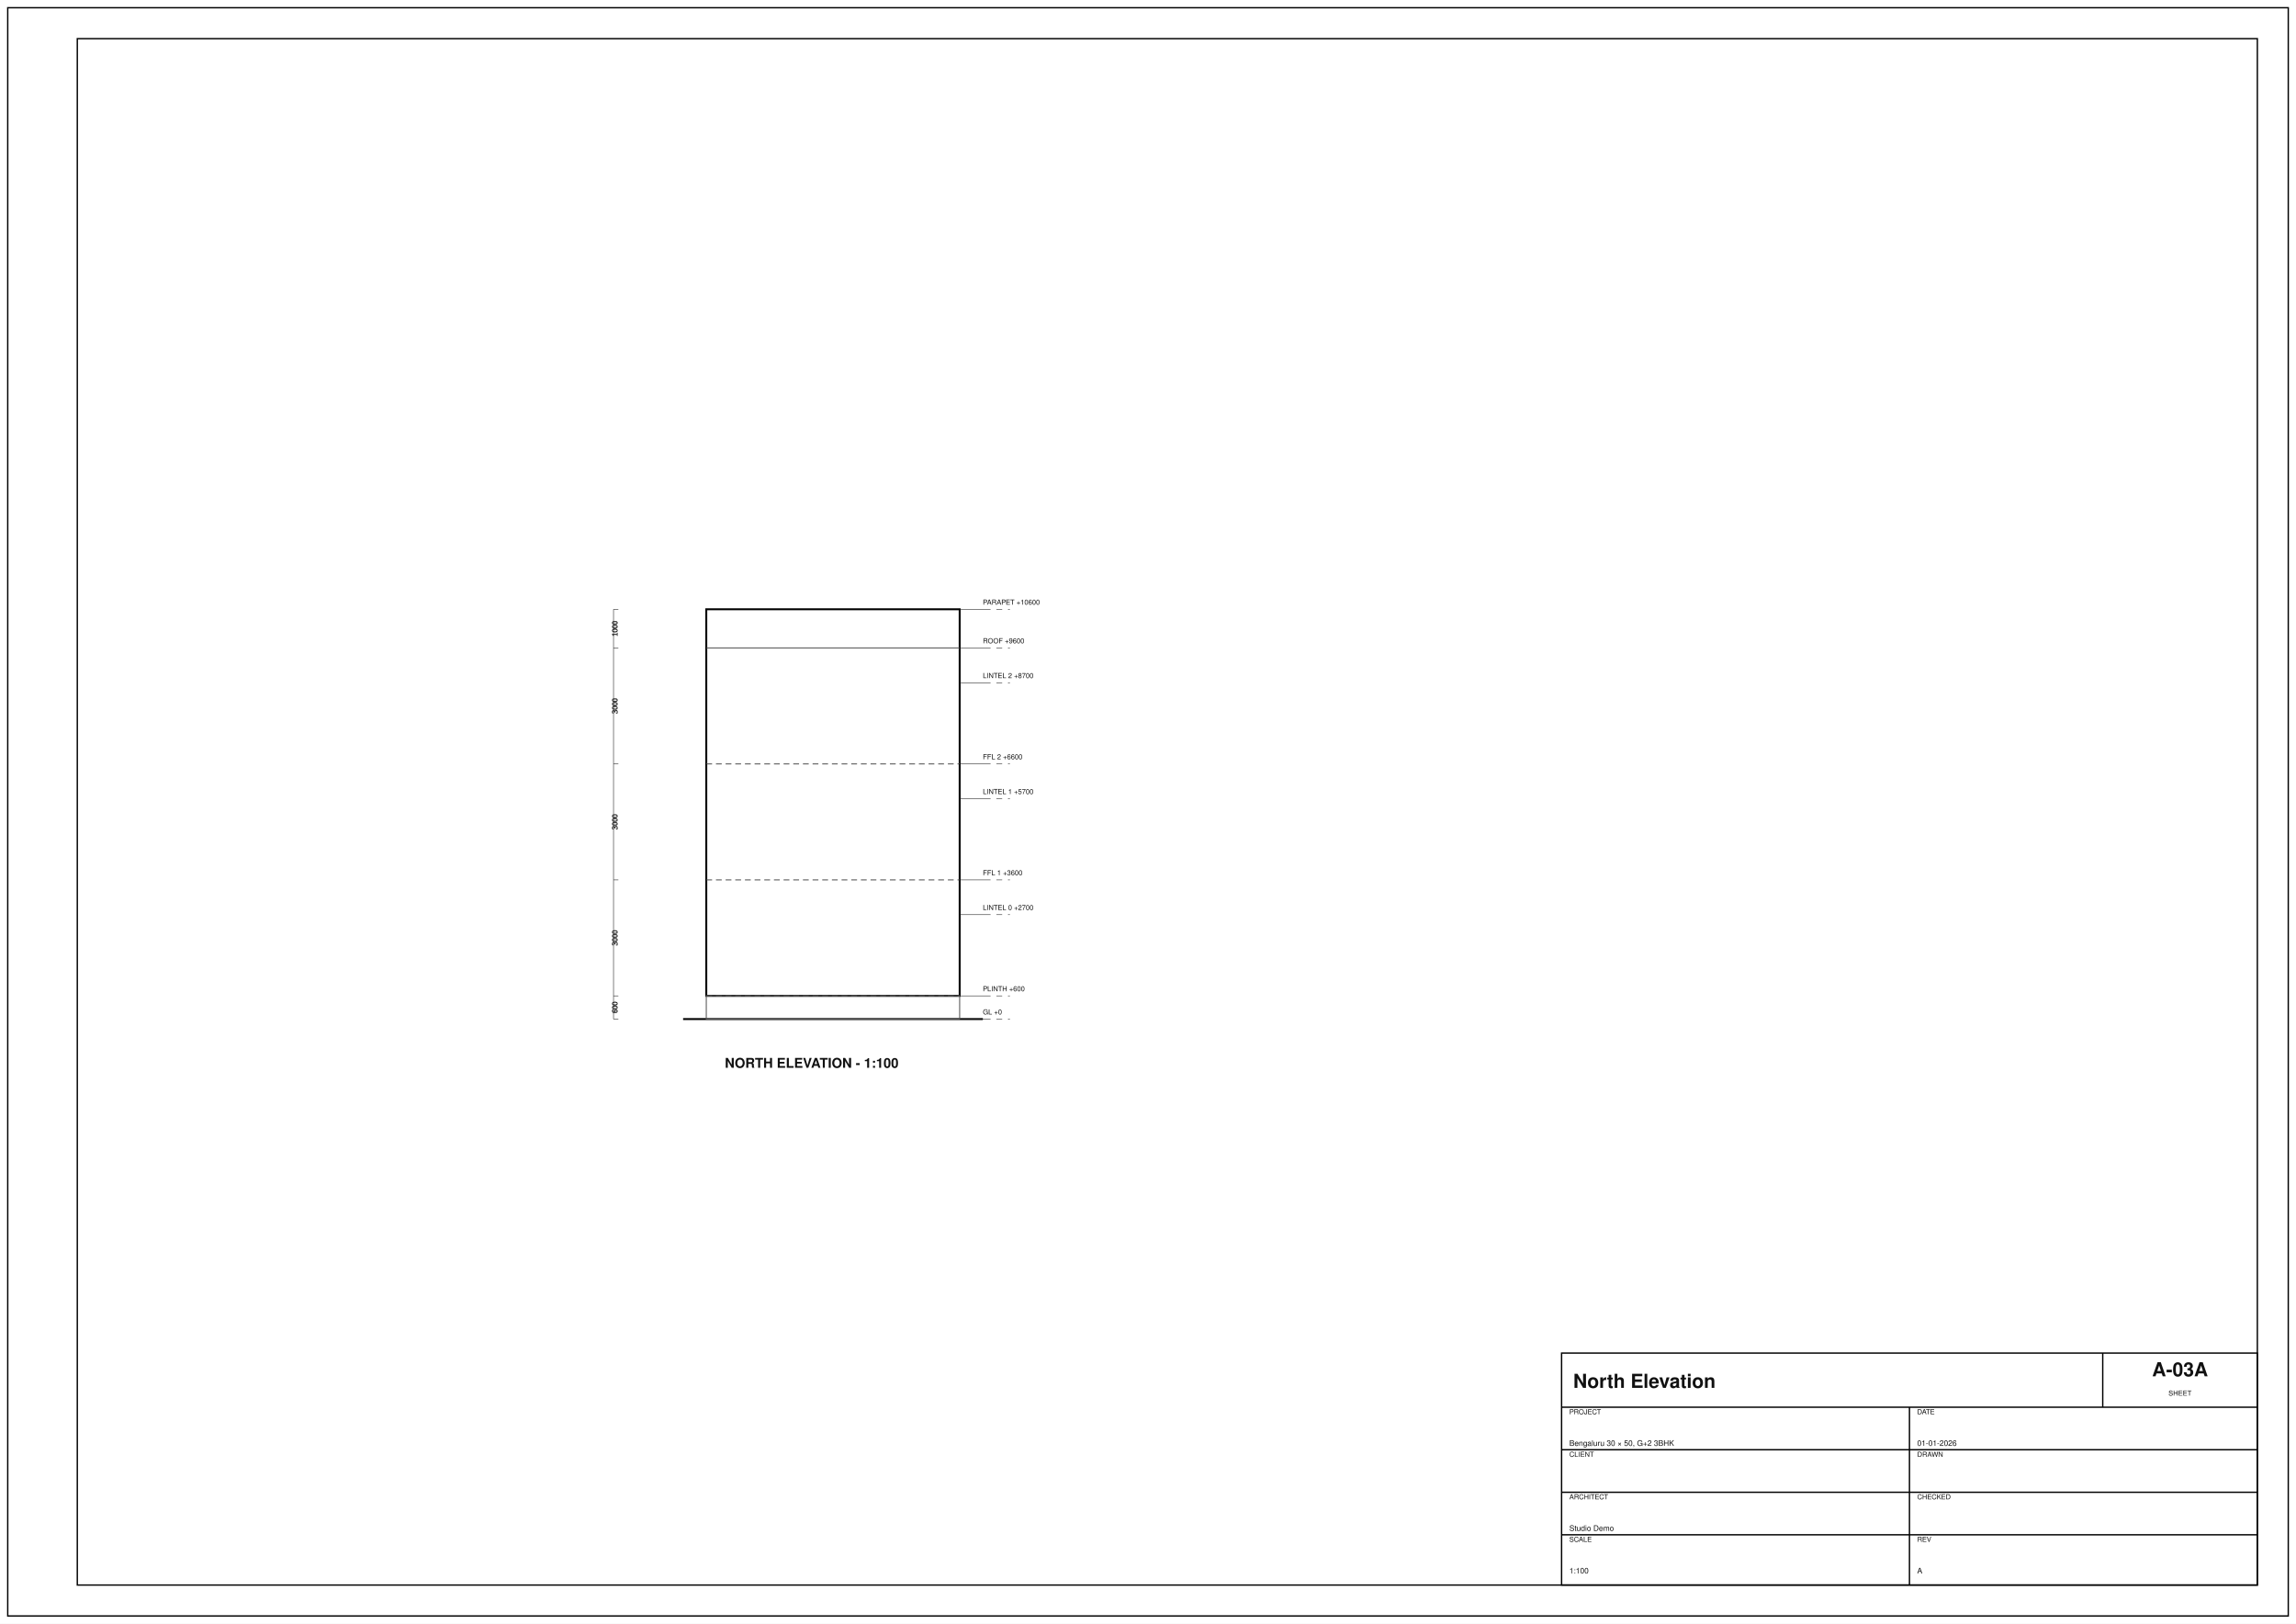
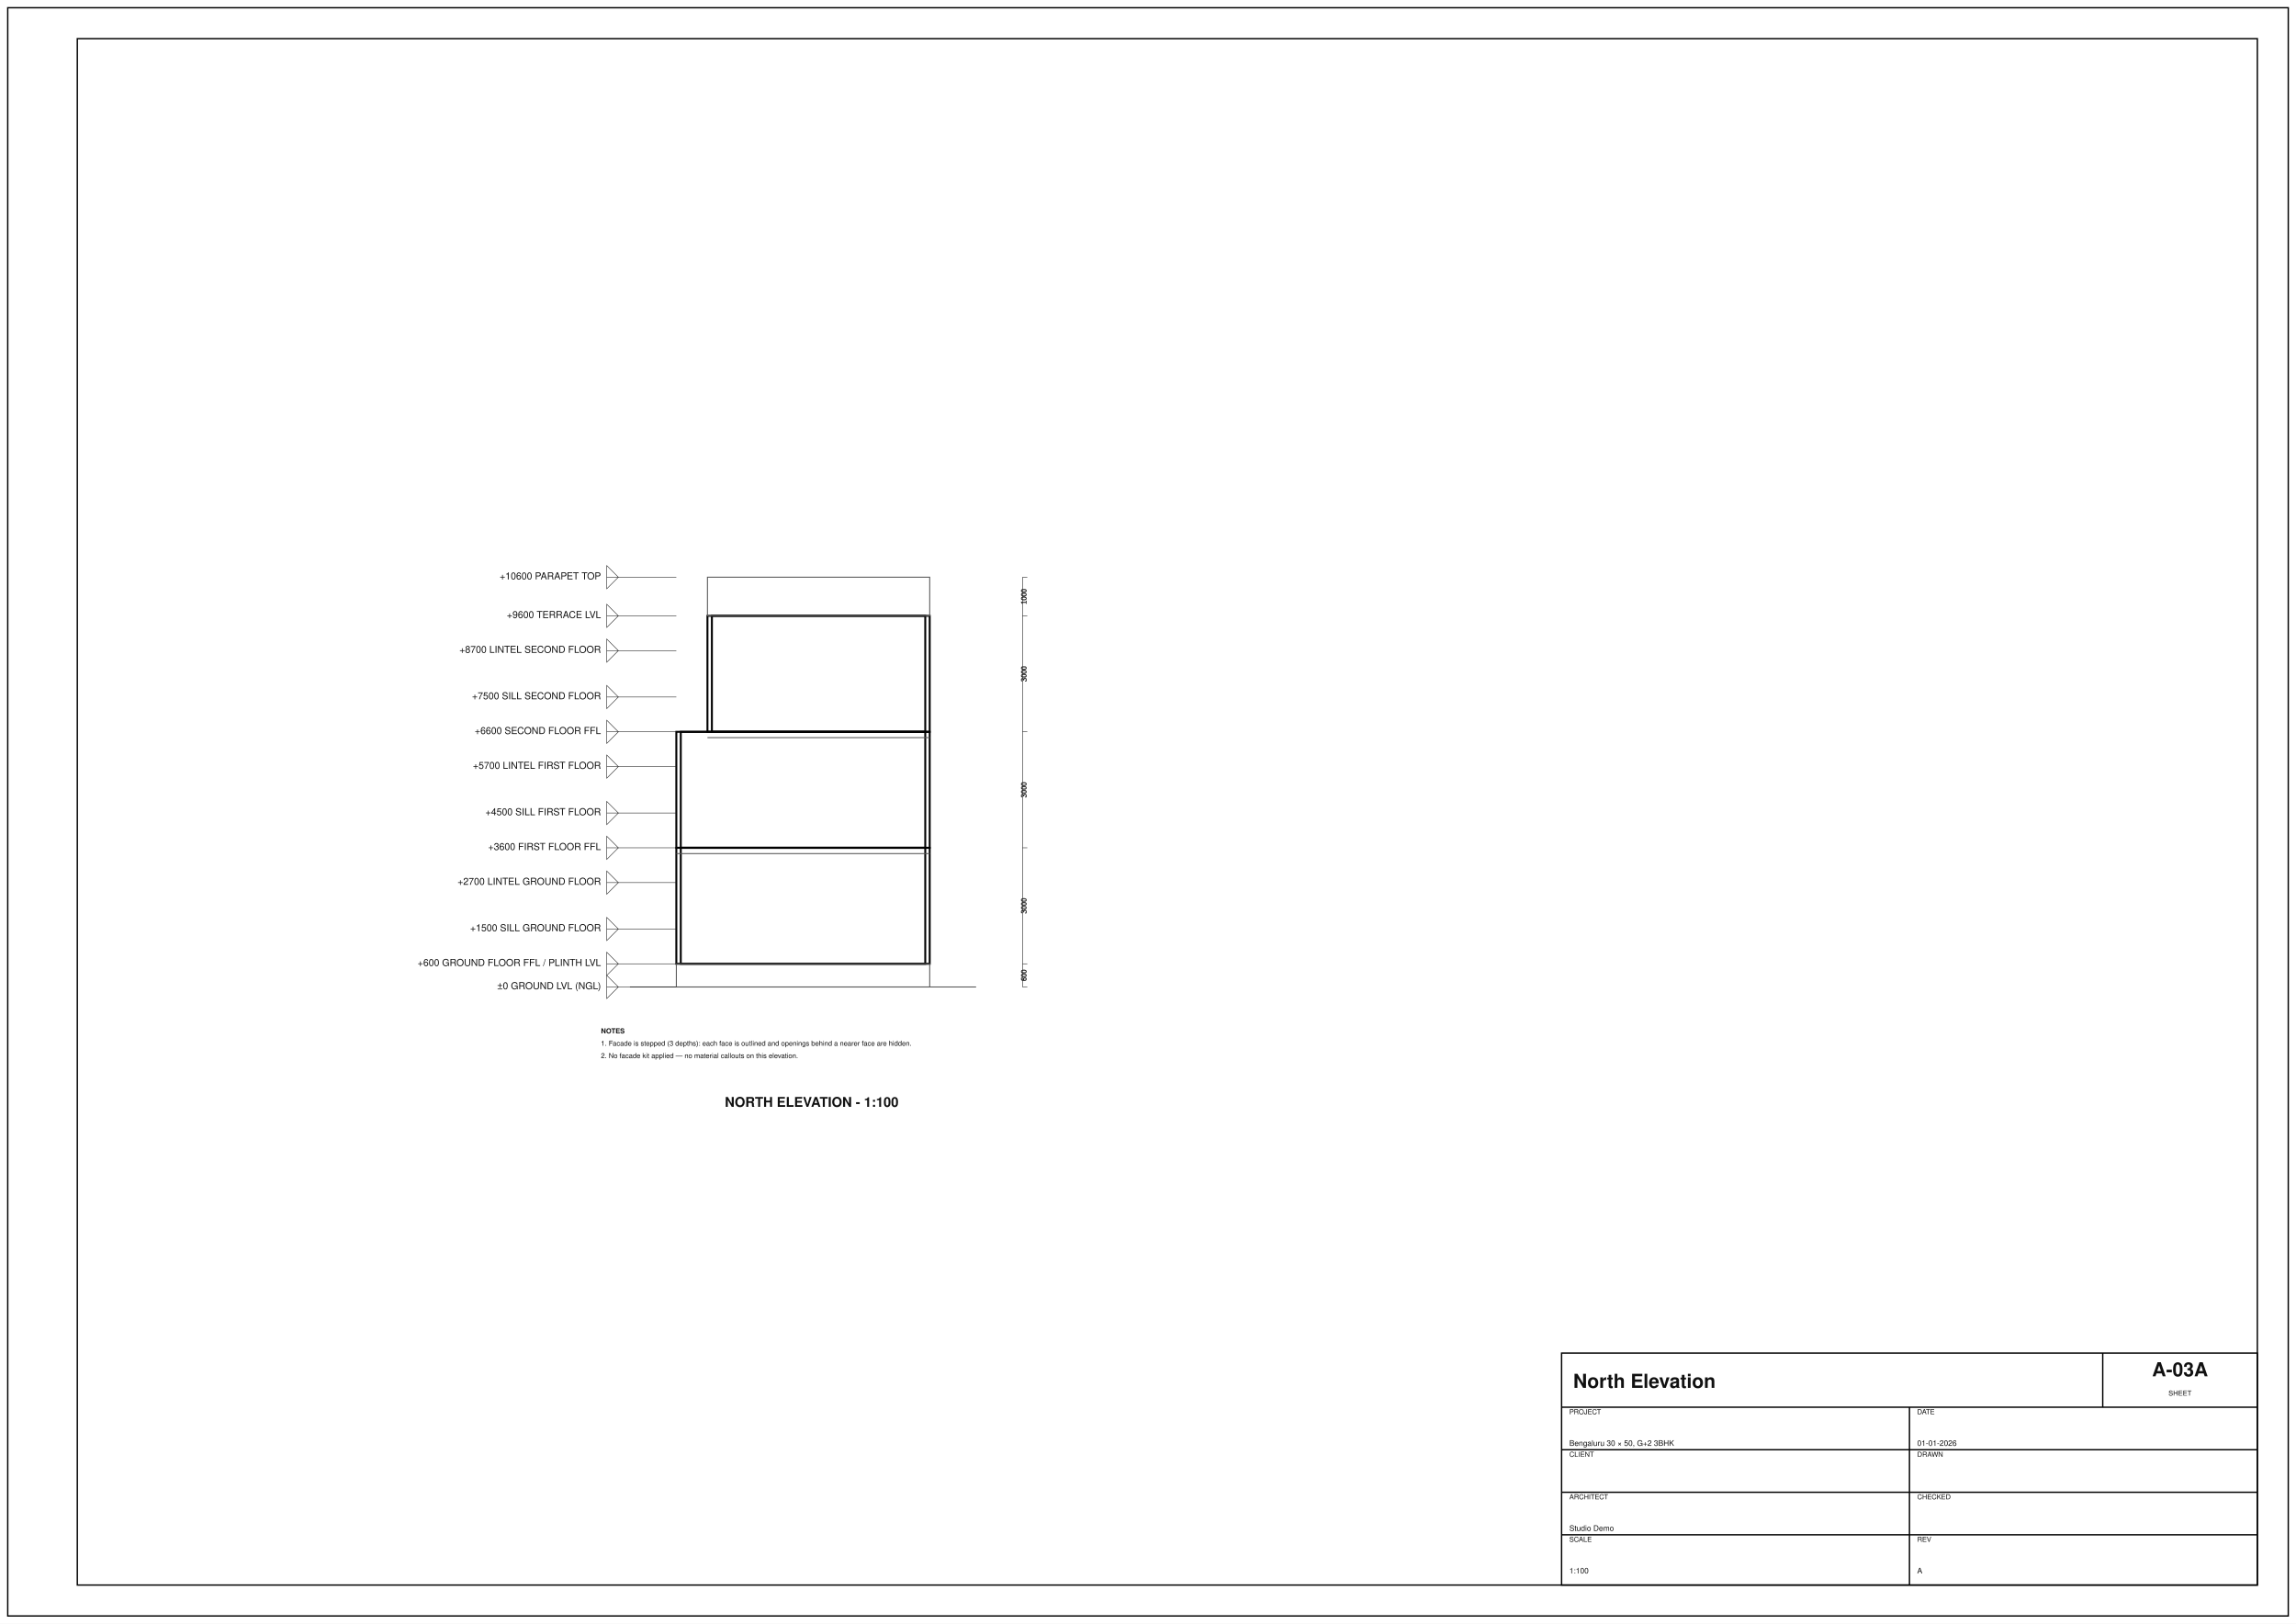
<svg xmlns="http://www.w3.org/2000/svg" width="594mm" height="420mm" viewBox="0 0 594 420" version="1.1">
  <rect x="0" y="0" width="594" height="420" fill="#ffffff" stroke="none" />
  <g id="g-frame">
    <g class="layer" data-layer="A-TEXT" stroke="#111111" stroke-width="0.180" fill="none" stroke-linecap="butt" stroke-linejoin="miter">
      <g font-family="Helvetica, Arial, sans-serif" fill="#111111" stroke="none">
        <text x="407.000" y="359.000" font-size="5.000" text-anchor="start" dominant-baseline="alphabetic" font-weight="600">North Elevation</text>
        <text x="564.000" y="356.000" font-size="5.000" text-anchor="middle" dominant-baseline="alphabetic" font-weight="600">A-03A</text>
        <text x="564.000" y="361.000" font-size="1.800" text-anchor="middle" dominant-baseline="alphabetic">SHEET</text>
        <text x="406.000" y="365.000" font-size="1.800" text-anchor="start" dominant-baseline="hanging">PROJECT</text>
        <text x="406.000" y="374.000" font-size="2.000" text-anchor="start" dominant-baseline="alphabetic">Bengaluru 30 × 50, G+2 3BHK</text>
        <text x="406.000" y="376.000" font-size="1.800" text-anchor="start" dominant-baseline="hanging">CLIENT</text>
        <text x="406.000" y="385.000" font-size="2.000" text-anchor="start" dominant-baseline="alphabetic" />
        <text x="406.000" y="387.000" font-size="1.800" text-anchor="start" dominant-baseline="hanging">ARCHITECT</text>
        <text x="406.000" y="396.000" font-size="2.000" text-anchor="start" dominant-baseline="alphabetic">Studio Demo</text>
        <text x="406.000" y="398.000" font-size="1.800" text-anchor="start" dominant-baseline="hanging">SCALE</text>
        <text x="406.000" y="407.000" font-size="2.000" text-anchor="start" dominant-baseline="alphabetic">1:100</text>
        <text x="496.000" y="365.000" font-size="1.800" text-anchor="start" dominant-baseline="hanging">DATE</text>
        <text x="496.000" y="374.000" font-size="2.000" text-anchor="start" dominant-baseline="alphabetic">01-01-2026</text>
        <text x="496.000" y="376.000" font-size="1.800" text-anchor="start" dominant-baseline="hanging">DRAWN</text>
        <text x="496.000" y="385.000" font-size="2.000" text-anchor="start" dominant-baseline="alphabetic" />
        <text x="496.000" y="387.000" font-size="1.800" text-anchor="start" dominant-baseline="hanging">CHECKED</text>
        <text x="496.000" y="396.000" font-size="2.000" text-anchor="start" dominant-baseline="alphabetic" />
        <text x="496.000" y="398.000" font-size="1.800" text-anchor="start" dominant-baseline="hanging">REV</text>
        <text x="496.000" y="407.000" font-size="2.000" text-anchor="start" dominant-baseline="alphabetic">A</text>
      </g>
    </g>
    <g class="layer" data-layer="A-TITL" stroke="#000000" stroke-width="0.350" fill="none" stroke-linecap="butt" stroke-linejoin="miter">
      <polygon points="2.000,2.000 592.000,2.000 592.000,418.000 2.000,418.000" fill="none" />
      <polygon points="20.000,10.000 584.000,10.000 584.000,410.000 20.000,410.000" fill="none" />
      <polygon points="404.000,350.000 584.000,350.000 584.000,410.000 404.000,410.000" fill="none" />
      <line x1="404.000" y1="364.000" x2="584.000" y2="364.000" />
      <line x1="544.000" y1="350.000" x2="544.000" y2="364.000" />
      <line x1="494.000" y1="364.000" x2="494.000" y2="410.000" />
      <line x1="404.000" y1="375.000" x2="494.000" y2="375.000" />
      <line x1="404.000" y1="386.000" x2="494.000" y2="386.000" />
      <line x1="404.000" y1="397.000" x2="494.000" y2="397.000" />
      <line x1="494.000" y1="375.000" x2="584.000" y2="375.000" />
      <line x1="494.000" y1="386.000" x2="584.000" y2="386.000" />
      <line x1="494.000" y1="397.000" x2="584.000" y2="397.000" />
    </g>
  </g>
  <g id="g-elev-N">
    <g class="layer" data-layer="A-WALL" stroke="#000000" stroke-width="0.500" fill="none" stroke-linecap="butt" stroke-linejoin="miter">
-       <line x1="176.725" y1="263.600" x2="254.275" y2="263.600" />
-       <polygon points="182.725,257.600 248.275,257.600 248.275,157.600 182.725,157.600" fill="none" />
+       <polygon points="174.975,249.300 240.525,249.300 240.525,219.300 174.975,219.300" fill="none" />
+       <polygon points="174.975,219.300 240.525,219.300 240.525,189.300 174.975,189.300" fill="none" />
+       <polygon points="183.025,189.300 240.525,189.300 240.525,159.300 183.025,159.300" fill="none" />
+       <polygon points="176.125,249.300 239.375,249.300 239.375,219.300 176.125,219.300" fill="none" />
+       <polygon points="176.125,219.300 239.375,219.300 239.375,189.300 176.125,189.300" fill="none" />
+       <polygon points="184.175,189.300 239.375,189.300 239.375,159.300 184.175,159.300" fill="none" />
    </g>
    <g class="layer" data-layer="A-WALL-PART" stroke="#555555" stroke-width="0.250" fill="none" stroke-linecap="butt" stroke-linejoin="miter">
-       <polygon points="182.725,263.600 248.275,263.600 248.275,257.600 182.725,257.600" fill="none" />
-       <line x1="182.725" y1="257.600" x2="248.275" y2="257.600" stroke-dasharray="1.500 1.000" />
-       <line x1="182.725" y1="227.600" x2="248.275" y2="227.600" stroke-dasharray="1.500 1.000" />
-       <line x1="182.725" y1="197.600" x2="248.275" y2="197.600" stroke-dasharray="1.500 1.000" />
-       <line x1="182.725" y1="167.600" x2="248.275" y2="167.600" />
+       <line x1="174.975" y1="220.800" x2="240.525" y2="220.800" />
+       <line x1="183.025" y1="190.800" x2="240.525" y2="190.800" />
+       <polygon points="174.975,255.300 240.525,255.300 240.525,249.300 174.975,249.300" fill="none" />
+       <line x1="162.975" y1="255.300" x2="252.525" y2="255.300" />
+       <polygon points="183.025,159.300 240.525,159.300 240.525,149.300 183.025,149.300" fill="none" />
    </g>
    <g class="layer" data-layer="A-DIM" stroke="#1a1a1a" stroke-width="0.130" fill="none" stroke-linecap="butt" stroke-linejoin="miter">
-       <line x1="248.275" y1="263.600" x2="261.275" y2="263.600" stroke-dasharray="8.000 1.500 1.500 1.500" />
-       <line x1="248.275" y1="257.600" x2="261.275" y2="257.600" stroke-dasharray="8.000 1.500 1.500 1.500" />
-       <line x1="248.275" y1="236.600" x2="261.275" y2="236.600" stroke-dasharray="8.000 1.500 1.500 1.500" />
-       <line x1="248.275" y1="227.600" x2="261.275" y2="227.600" stroke-dasharray="8.000 1.500 1.500 1.500" />
-       <line x1="248.275" y1="206.600" x2="261.275" y2="206.600" stroke-dasharray="8.000 1.500 1.500 1.500" />
-       <line x1="248.275" y1="197.600" x2="261.275" y2="197.600" stroke-dasharray="8.000 1.500 1.500 1.500" />
-       <line x1="248.275" y1="176.600" x2="261.275" y2="176.600" stroke-dasharray="8.000 1.500 1.500 1.500" />
-       <line x1="248.275" y1="167.600" x2="261.275" y2="167.600" stroke-dasharray="8.000 1.500 1.500 1.500" />
-       <line x1="248.275" y1="157.600" x2="261.275" y2="157.600" stroke-dasharray="8.000 1.500 1.500 1.500" />
-       <line x1="158.725" y1="263.600" x2="158.725" y2="157.600" />
-       <line x1="158.725" y1="263.600" x2="159.975" y2="263.600" />
-       <line x1="158.725" y1="257.600" x2="159.975" y2="257.600" />
-       <line x1="158.725" y1="227.600" x2="159.975" y2="227.600" />
-       <line x1="158.725" y1="197.600" x2="159.975" y2="197.600" />
-       <line x1="158.725" y1="167.600" x2="159.975" y2="167.600" />
-       <line x1="158.725" y1="157.600" x2="159.975" y2="157.600" />
-       <text x="159.725" y="260.600" font-size="2.000" text-anchor="middle" dominant-baseline="alphabetic" transform="rotate(-90 159.725 260.600)">600</text>
-       <text x="159.725" y="242.600" font-size="2.000" text-anchor="middle" dominant-baseline="alphabetic" transform="rotate(-90 159.725 242.600)">3000</text>
-       <text x="159.725" y="212.600" font-size="2.000" text-anchor="middle" dominant-baseline="alphabetic" transform="rotate(-90 159.725 212.600)">3000</text>
-       <text x="159.725" y="182.600" font-size="2.000" text-anchor="middle" dominant-baseline="alphabetic" transform="rotate(-90 159.725 182.600)">3000</text>
-       <text x="159.725" y="162.600" font-size="2.000" text-anchor="middle" dominant-baseline="alphabetic" transform="rotate(-90 159.725 162.600)">1000</text>
+       <line x1="156.975" y1="255.300" x2="174.975" y2="255.300" />
+       <polygon points="159.975,255.300 156.975,252.300 156.975,258.300" fill="none" />
+       <line x1="156.975" y1="249.300" x2="174.975" y2="249.300" />
+       <polygon points="159.975,249.300 156.975,246.300 156.975,252.300" fill="none" />
+       <line x1="156.975" y1="240.300" x2="174.975" y2="240.300" />
+       <polygon points="159.975,240.300 156.975,237.300 156.975,243.300" fill="none" />
+       <line x1="156.975" y1="228.300" x2="174.975" y2="228.300" />
+       <polygon points="159.975,228.300 156.975,225.300 156.975,231.300" fill="none" />
+       <line x1="156.975" y1="219.300" x2="174.975" y2="219.300" />
+       <polygon points="159.975,219.300 156.975,216.300 156.975,222.300" fill="none" />
+       <line x1="156.975" y1="210.300" x2="174.975" y2="210.300" />
+       <polygon points="159.975,210.300 156.975,207.300 156.975,213.300" fill="none" />
+       <line x1="156.975" y1="198.300" x2="174.975" y2="198.300" />
+       <polygon points="159.975,198.300 156.975,195.300 156.975,201.300" fill="none" />
+       <line x1="156.975" y1="189.300" x2="174.975" y2="189.300" />
+       <polygon points="159.975,189.300 156.975,186.300 156.975,192.300" fill="none" />
+       <line x1="156.975" y1="180.300" x2="174.975" y2="180.300" />
+       <polygon points="159.975,180.300 156.975,177.300 156.975,183.300" fill="none" />
+       <line x1="156.975" y1="168.300" x2="174.975" y2="168.300" />
+       <polygon points="159.975,168.300 156.975,165.300 156.975,171.300" fill="none" />
+       <line x1="156.975" y1="159.300" x2="174.975" y2="159.300" />
+       <polygon points="159.975,159.300 156.975,156.300 156.975,162.300" fill="none" />
+       <line x1="156.975" y1="149.300" x2="174.975" y2="149.300" />
+       <polygon points="159.975,149.300 156.975,146.300 156.975,152.300" fill="none" />
+       <line x1="264.525" y1="255.300" x2="264.525" y2="149.300" />
+       <line x1="264.525" y1="255.300" x2="265.775" y2="255.300" />
+       <line x1="264.525" y1="249.300" x2="265.775" y2="249.300" />
+       <line x1="264.525" y1="219.300" x2="265.775" y2="219.300" />
+       <line x1="264.525" y1="189.300" x2="265.775" y2="189.300" />
+       <line x1="264.525" y1="159.300" x2="265.775" y2="159.300" />
+       <line x1="264.525" y1="149.300" x2="265.775" y2="149.300" />
+       <text x="265.525" y="252.300" font-size="2.000" text-anchor="middle" dominant-baseline="alphabetic" transform="rotate(-90 265.525 252.300)">600</text>
+       <text x="265.525" y="234.300" font-size="2.000" text-anchor="middle" dominant-baseline="alphabetic" transform="rotate(-90 265.525 234.300)">3000</text>
+       <text x="265.525" y="204.300" font-size="2.000" text-anchor="middle" dominant-baseline="alphabetic" transform="rotate(-90 265.525 204.300)">3000</text>
+       <text x="265.525" y="174.300" font-size="2.000" text-anchor="middle" dominant-baseline="alphabetic" transform="rotate(-90 265.525 174.300)">3000</text>
+       <text x="265.525" y="154.300" font-size="2.000" text-anchor="middle" dominant-baseline="alphabetic" transform="rotate(-90 265.525 154.300)">1000</text>
    </g>
    <g class="layer" data-layer="A-TEXT" stroke="#111111" stroke-width="0.180" fill="none" stroke-linecap="butt" stroke-linejoin="miter">
      <g font-family="Helvetica, Arial, sans-serif" fill="#111111" stroke="none">
-         <text x="254.275" y="262.400" font-size="1.800" text-anchor="start" dominant-baseline="alphabetic">GL +0</text>
-         <text x="254.275" y="256.400" font-size="1.800" text-anchor="start" dominant-baseline="alphabetic">PLINTH +600</text>
-         <text x="254.275" y="235.400" font-size="1.800" text-anchor="start" dominant-baseline="alphabetic">LINTEL 0 +2700</text>
-         <text x="254.275" y="226.400" font-size="1.800" text-anchor="start" dominant-baseline="alphabetic">FFL 1 +3600</text>
-         <text x="254.275" y="205.400" font-size="1.800" text-anchor="start" dominant-baseline="alphabetic">LINTEL 1 +5700</text>
-         <text x="254.275" y="196.400" font-size="1.800" text-anchor="start" dominant-baseline="alphabetic">FFL 2 +6600</text>
-         <text x="254.275" y="175.400" font-size="1.800" text-anchor="start" dominant-baseline="alphabetic">LINTEL 2 +8700</text>
-         <text x="254.275" y="166.400" font-size="1.800" text-anchor="start" dominant-baseline="alphabetic">ROOF +9600</text>
-         <text x="254.275" y="156.400" font-size="1.800" text-anchor="start" dominant-baseline="alphabetic">PARAPET +10600</text>
+         <text x="155.475" y="255.300" font-size="2.500" text-anchor="end" dominant-baseline="central">±0 GROUND LVL (NGL)</text>
+         <text x="155.475" y="249.300" font-size="2.500" text-anchor="end" dominant-baseline="central">+600 GROUND FLOOR FFL / PLINTH LVL</text>
+         <text x="155.475" y="240.300" font-size="2.500" text-anchor="end" dominant-baseline="central">+1500 SILL GROUND FLOOR</text>
+         <text x="155.475" y="228.300" font-size="2.500" text-anchor="end" dominant-baseline="central">+2700 LINTEL GROUND FLOOR</text>
+         <text x="155.475" y="219.300" font-size="2.500" text-anchor="end" dominant-baseline="central">+3600 FIRST FLOOR FFL</text>
+         <text x="155.475" y="210.300" font-size="2.500" text-anchor="end" dominant-baseline="central">+4500 SILL FIRST FLOOR</text>
+         <text x="155.475" y="198.300" font-size="2.500" text-anchor="end" dominant-baseline="central">+5700 LINTEL FIRST FLOOR</text>
+         <text x="155.475" y="189.300" font-size="2.500" text-anchor="end" dominant-baseline="central">+6600 SECOND FLOOR FFL</text>
+         <text x="155.475" y="180.300" font-size="2.500" text-anchor="end" dominant-baseline="central">+7500 SILL SECOND FLOOR</text>
+         <text x="155.475" y="168.300" font-size="2.500" text-anchor="end" dominant-baseline="central">+8700 LINTEL SECOND FLOOR</text>
+         <text x="155.475" y="159.300" font-size="2.500" text-anchor="end" dominant-baseline="central">+9600 TERRACE LVL</text>
+         <text x="155.475" y="149.300" font-size="2.500" text-anchor="end" dominant-baseline="central">+10600 PARAPET TOP</text>
+         <text x="155.475" y="267.300" font-size="1.800" text-anchor="start" dominant-baseline="alphabetic" font-weight="600">NOTES</text>
+         <text x="155.475" y="270.500" font-size="1.800" text-anchor="start" dominant-baseline="alphabetic">1. Facade is stepped (3 depths): each face is outlined and openings behind a nearer face are hidden.</text>
+         <text x="155.475" y="273.700" font-size="1.800" text-anchor="start" dominant-baseline="alphabetic">2. No facade kit applied — no material callouts on this elevation.</text>
      </g>
    </g>
  </g>
  <g id="g-elev-N-label">
    <g class="layer" data-layer="A-TEXT" stroke="#111111" stroke-width="0.180" fill="none" stroke-linecap="butt" stroke-linejoin="miter">
      <g font-family="Helvetica, Arial, sans-serif" fill="#111111" stroke="none">
-         <text x="209.995" y="274.600" font-size="3.500" text-anchor="middle" dominant-baseline="hanging" font-weight="600">NORTH ELEVATION - 1:100</text>
+         <text x="209.995" y="284.700" font-size="3.500" text-anchor="middle" dominant-baseline="hanging" font-weight="600">NORTH ELEVATION - 1:100</text>
      </g>
    </g>
  </g>
</svg>
